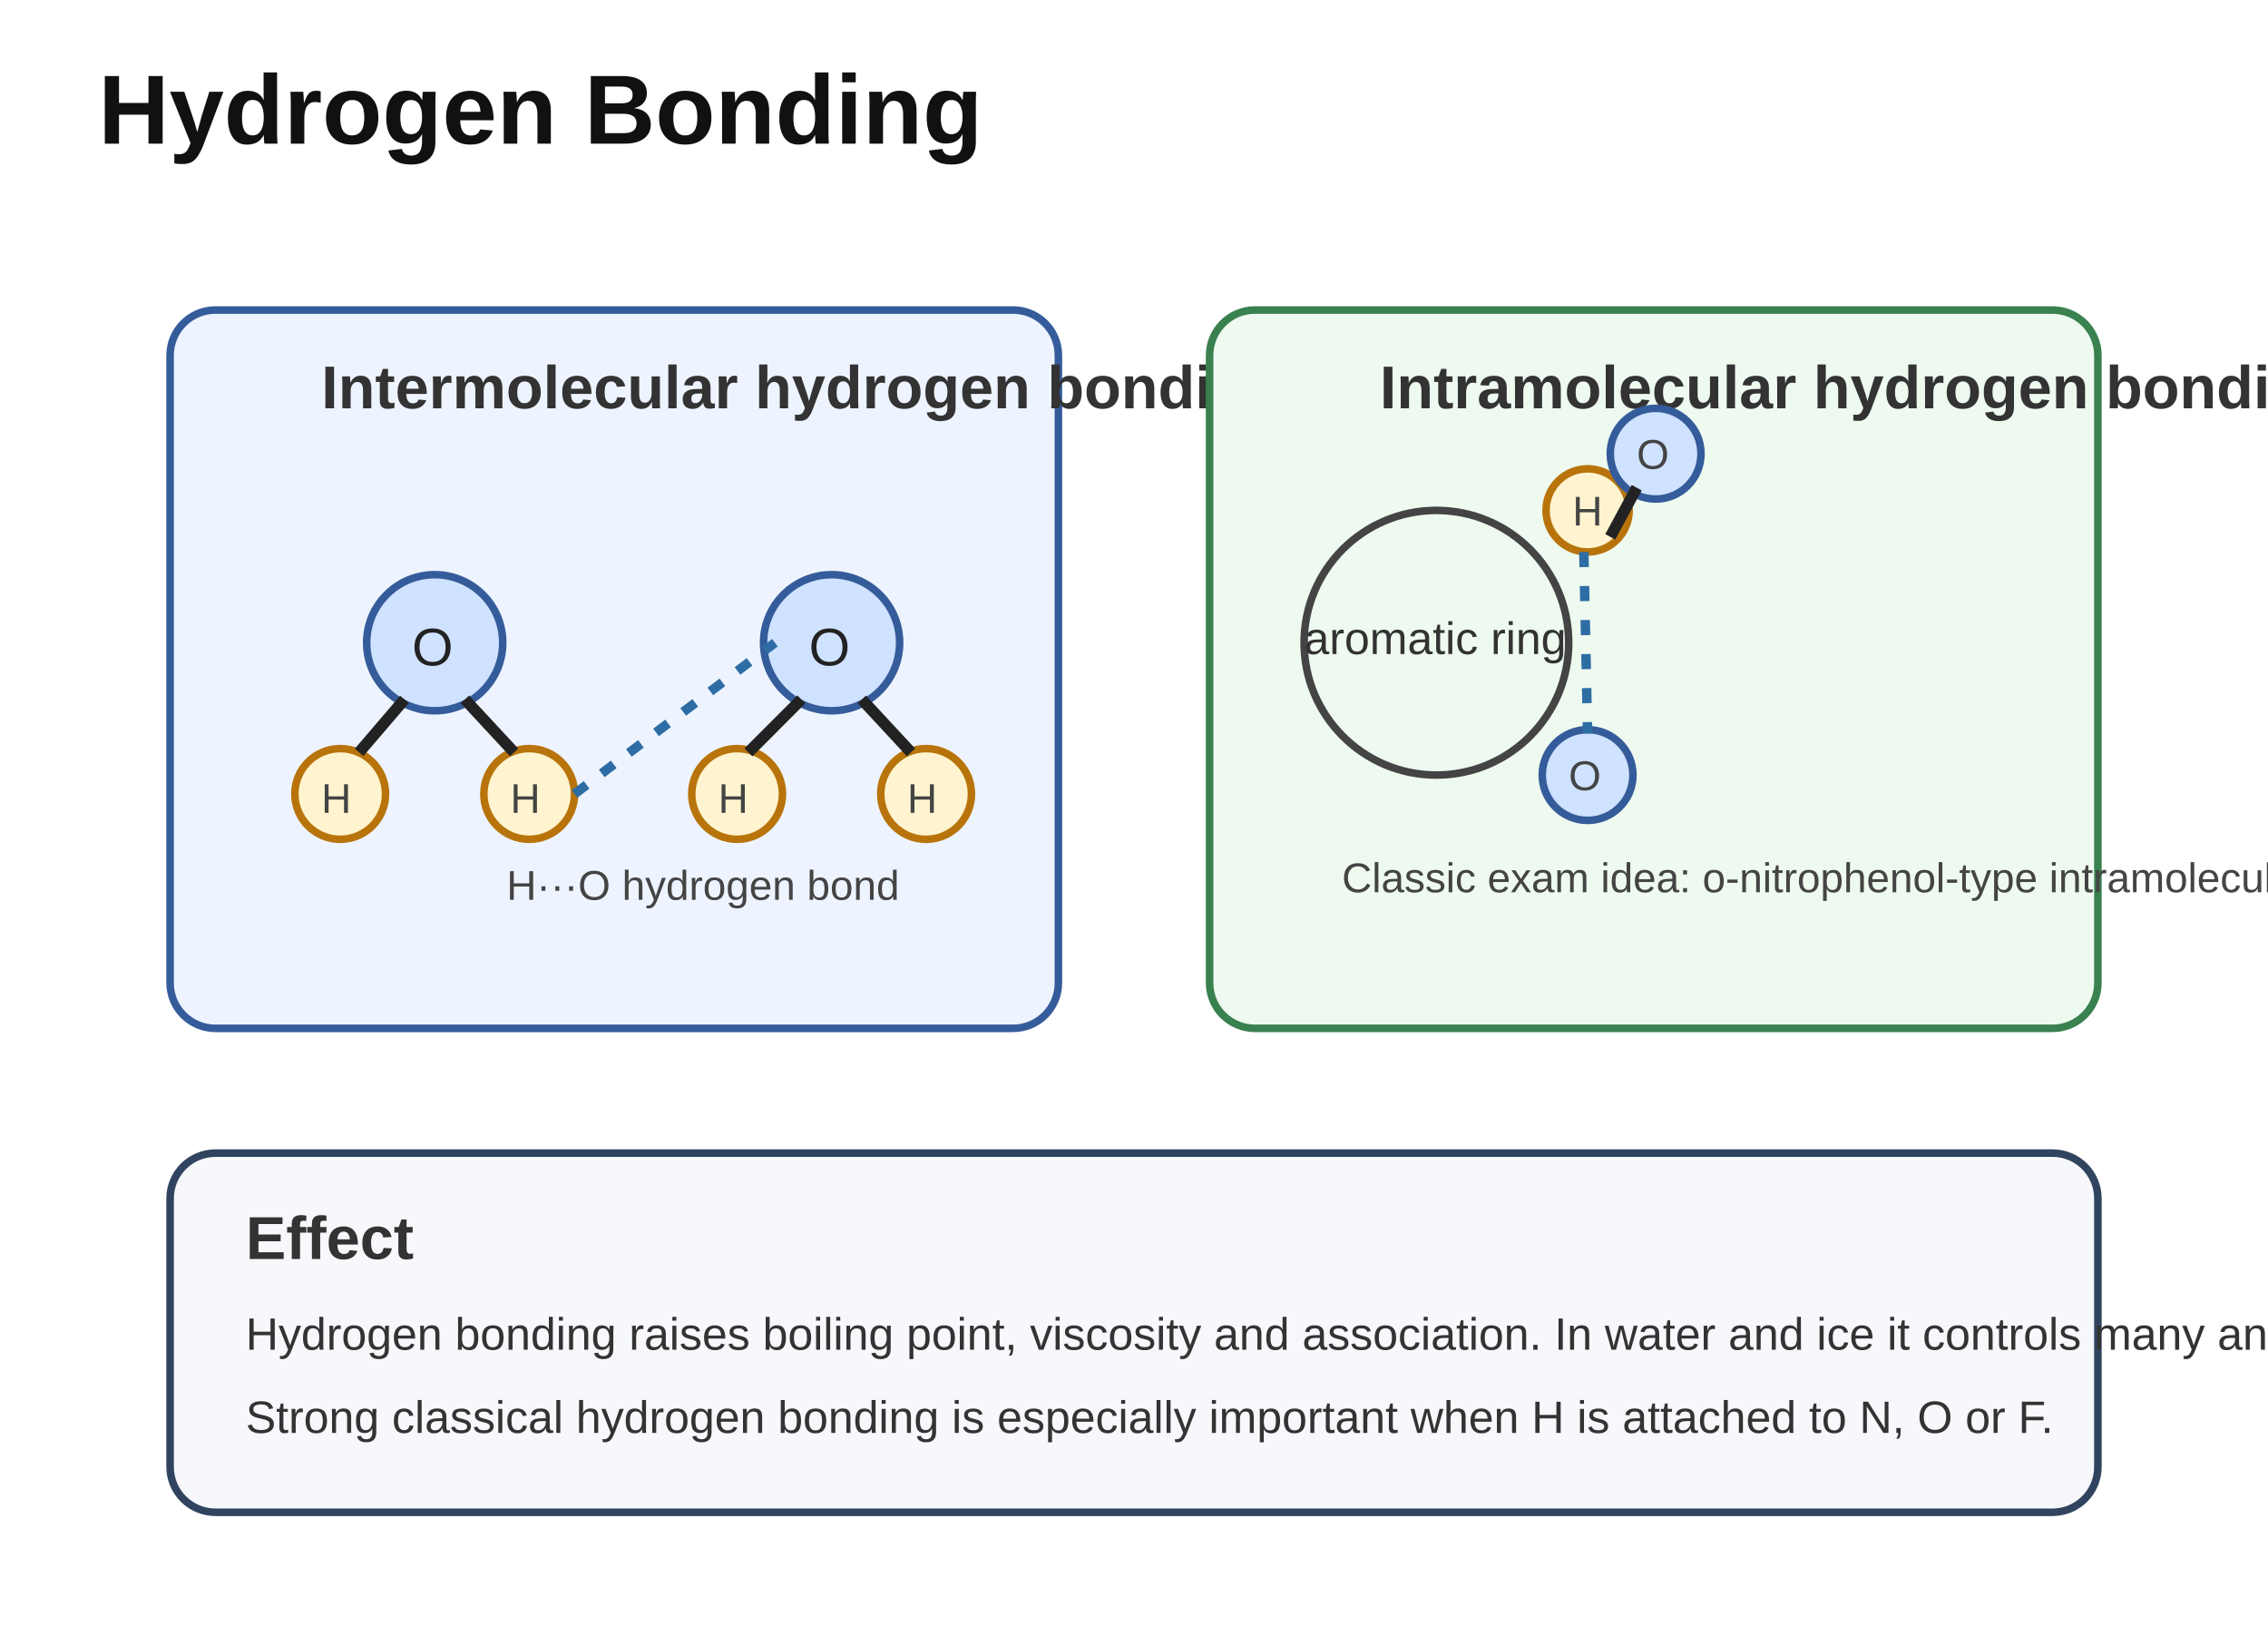
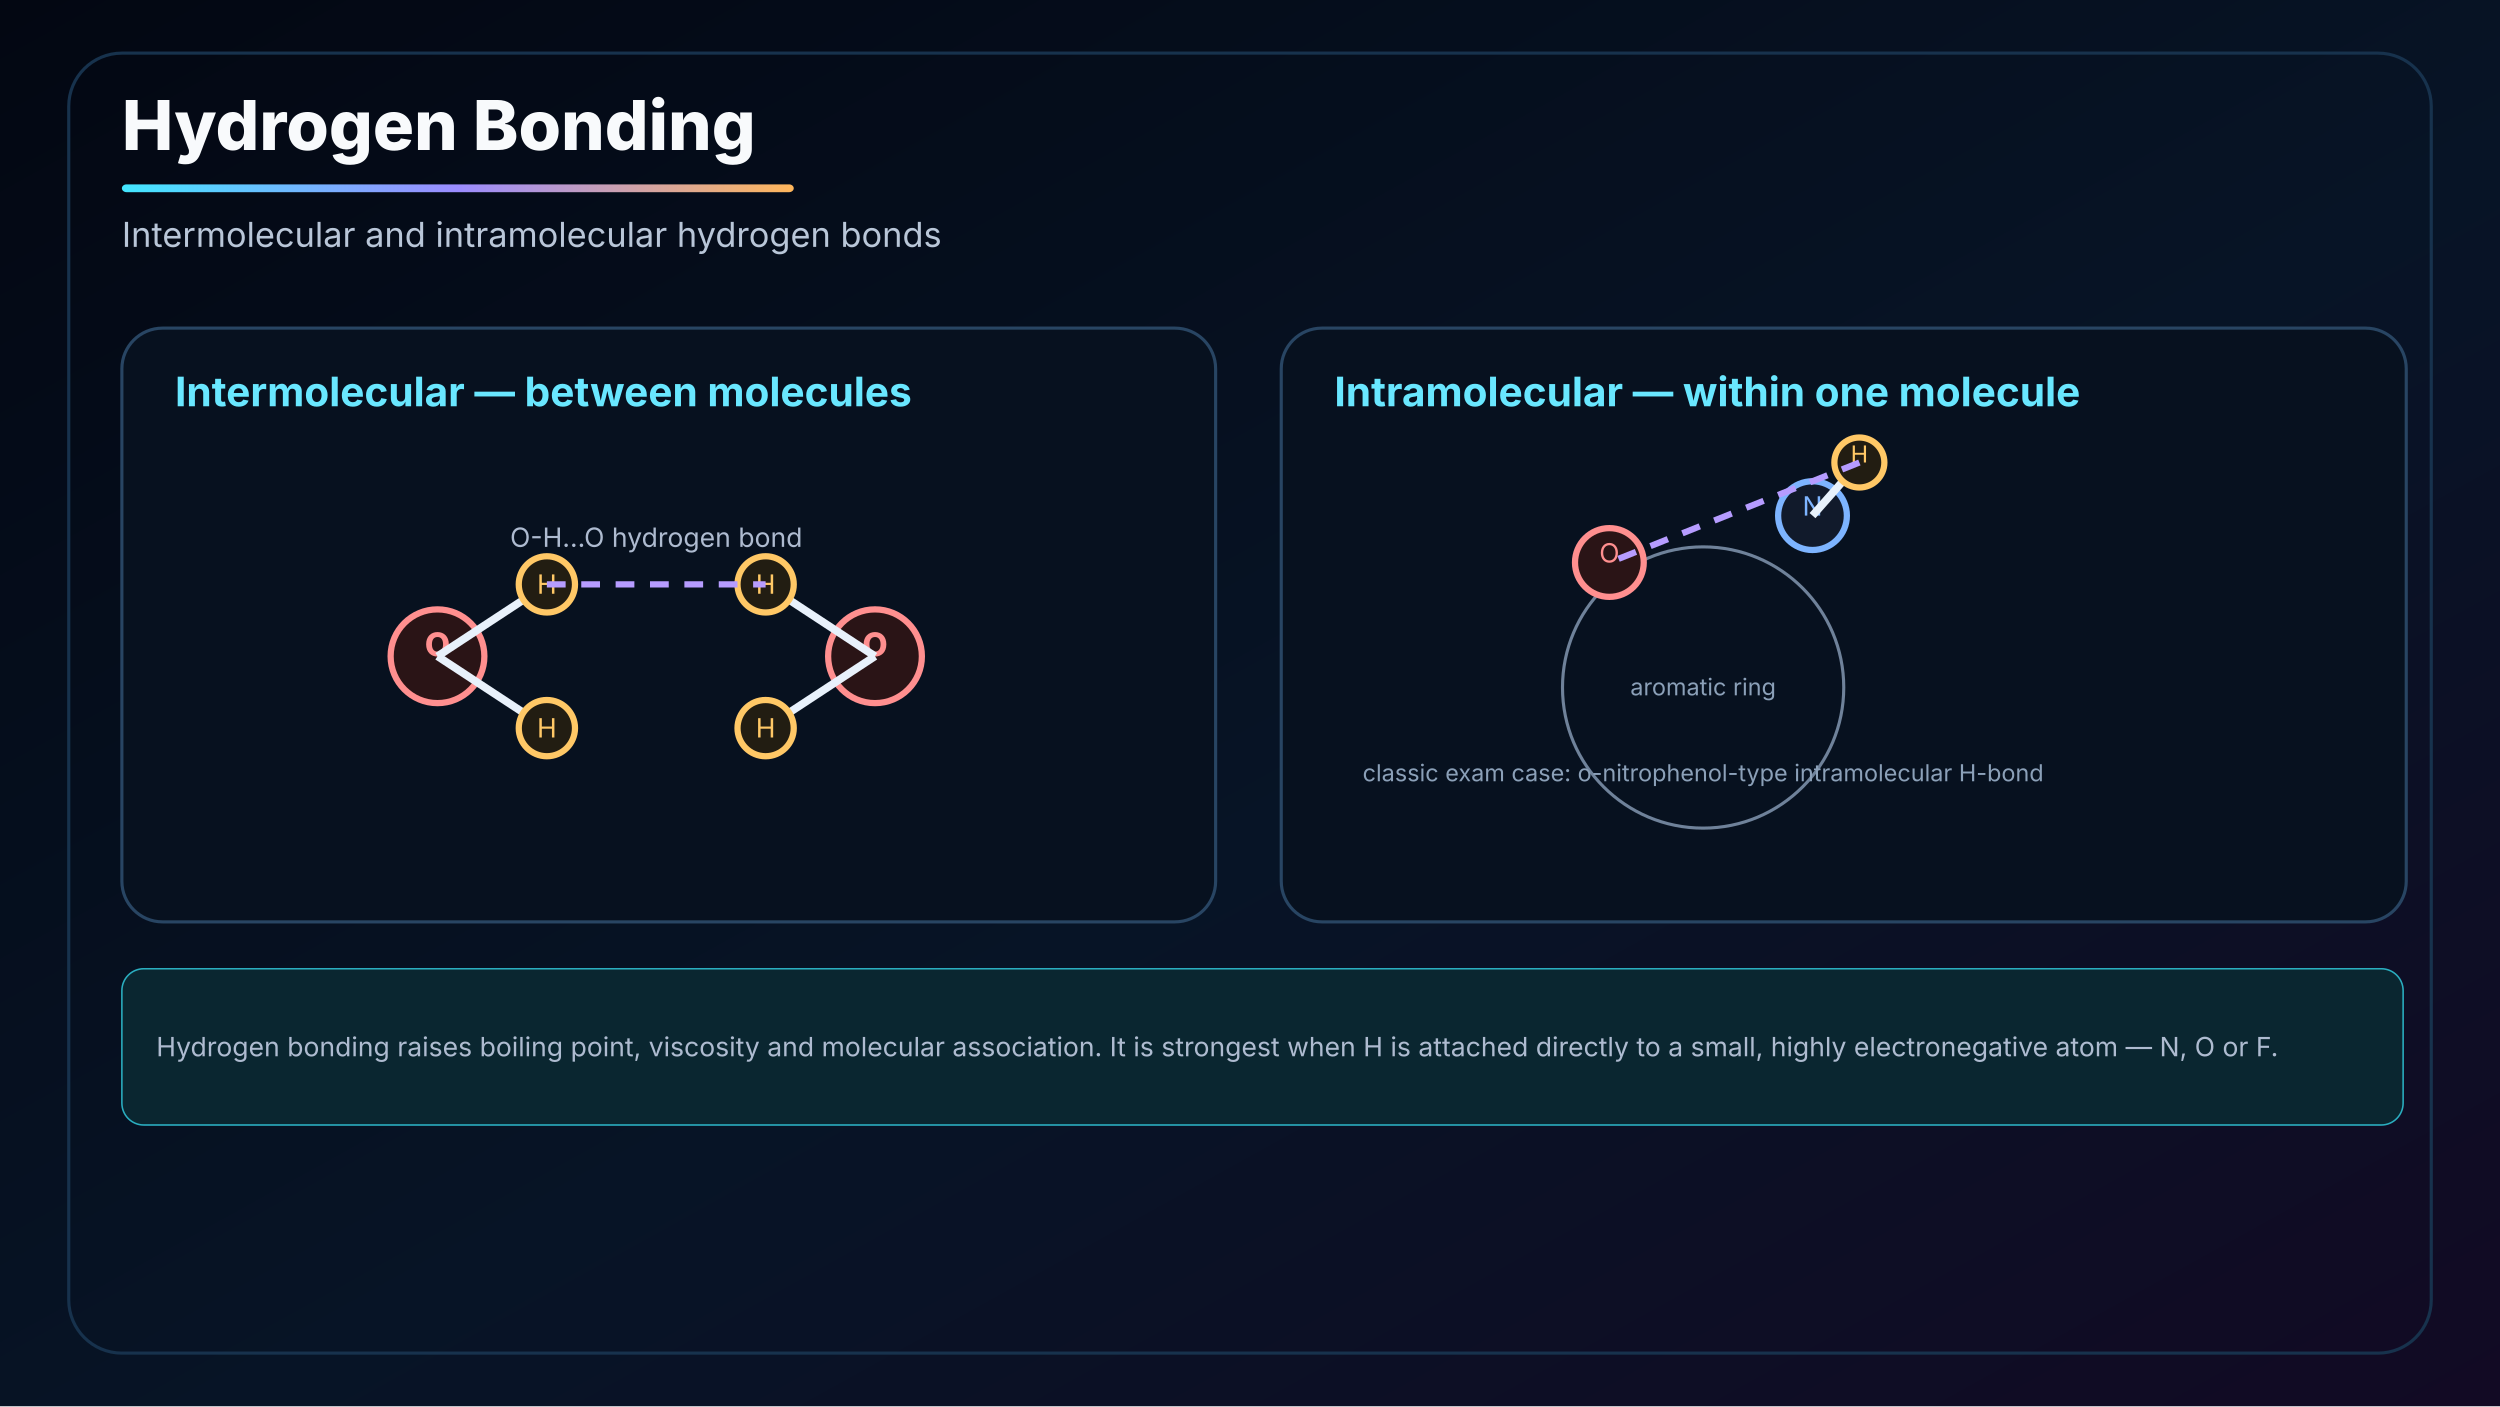
- <svg xmlns="http://www.w3.org/2000/svg" width="600" height="430" viewBox="0 0 600 430">
-   <style>
-     .title { font: 700 26px Arial, sans-serif; fill: #111; }
-     .subtitle { font: 600 16px Arial, sans-serif; fill: #333; }
-     .label { font: 14px Arial, sans-serif; fill: #222; }
-     .small { font: 12px Arial, sans-serif; fill: #333; }
-     .tiny { font: 11px Arial, sans-serif; fill: #444; }
-     .box { fill: #f6f8fb; stroke: #30445f; stroke-width: 2; rx: 12; ry: 12; }
-     .box2 { fill: #eef4ff; stroke: #355c9a; stroke-width: 2; rx: 12; ry: 12; }
-     .box3 { fill: #fef6ea; stroke: #b8740b; stroke-width: 2; rx: 12; ry: 12; }
-     .green { fill: #eefaf0; stroke: #39814f; stroke-width: 2; rx: 12; ry: 12; }
-     .red { fill: #fff1f1; stroke: #b24848; stroke-width: 2; rx: 12; ry: 12; }
-     .arrow { stroke: #333; stroke-width: 2.4; fill: none; marker-end: url(#arrowhead); }
-     .thin { stroke: #666; stroke-width: 1.4; fill: none; }
-     .dash { stroke: #666; stroke-width: 2; fill: none; stroke-dasharray: 6 6; }
-     .bond { stroke: #222; stroke-width: 3; fill: none; }
-     .hbond { stroke: #2e6da4; stroke-width: 2.5; fill: none; stroke-dasharray: 4 5; }
-     .axis { stroke: #333; stroke-width: 2; }
-     .tick { stroke: #444; stroke-width: 1.5; }
- </style>
+ <svg xmlns="http://www.w3.org/2000/svg" width="1600" height="900" viewBox="0 0 1600 900">
  <defs>
-     <marker id="arrowhead" markerWidth="10" markerHeight="7" refX="9" refY="3.5" orient="auto">
-       <polygon points="0 0, 10 3.5, 0 7" fill="#333" />
-     </marker>
+     <linearGradient id="bg" x1="0" y1="0" x2="1" y2="1">
+       <stop stop-color="#030712" />
+       <stop offset="0.55" stop-color="#071426" />
+       <stop offset="1" stop-color="#120a24" />
+     </linearGradient>
+     <linearGradient id="accent" x1="0" y1="0" x2="1" y2="0">
+       <stop stop-color="#43e6ff" />
+       <stop offset="0.5" stop-color="#9b8cff" />
+       <stop offset="1" stop-color="#ffb65c" />
+     </linearGradient>
+     <filter id="glow">
+       <feGaussianBlur stdDeviation="6" result="b" />
+       <feMerge>
+         <feMergeNode in="b" />
+         <feMergeNode in="SourceGraphic" />
+       </feMerge>
+     </filter>
+     <style>
+     .title{font:800 44px Inter,Arial,sans-serif;fill:#f8fafc} .sub{font:400 22px Inter,Arial,sans-serif;fill:#b9c6d8}
+     .h{font:750 26px Inter,Arial,sans-serif;fill:#69e7ff} .t{font:400 21px Inter,Arial,sans-serif;fill:#d8e1ee}
+     .small{font:400 17px Inter,Arial,sans-serif;fill:#aebbd0} .tiny{font:400 15px Inter,Arial,sans-serif;fill:#8ba0b8}
+     .gold{fill:#ffc866} .violet{fill:#b9a2ff} .cyan{fill:#62e8ff} .coral{fill:#ff9c7a} .green{fill:#7be6ab}
+     .panel{fill:#07111f;stroke:#284563;stroke-width:2} .panel2{fill:#0d1023;stroke:#5f4a88;stroke-width:2}
+     .line{stroke:#63e6ff;stroke-width:4;fill:none} .dash{stroke:#b69cff;stroke-width:4;stroke-dasharray:12 10;fill:none}
+     .bond{stroke:#e8f1fb;stroke-width:5} .thin{stroke:#6f829a;stroke-width:2;fill:none}
+   </style>
  </defs>
-   <text x="26" y="38" class="title">Hydrogen Bonding</text>
-   <rect x="45" y="82" width="235" height="190" class="box2" />
-   <text x="85" y="108" class="subtitle">Intermolecular hydrogen bonding</text>
-   <circle cx="115" cy="170" r="18" fill="#cfe2ff" stroke="#355c9a" stroke-width="2" />
-   <text x="109" y="176" class="label">O</text>
-   <circle cx="90" cy="210" r="12" fill="#fff4cf" stroke="#b8740b" stroke-width="2" />
-   <text x="85" y="215" class="tiny">H</text>
-   <circle cx="140" cy="210" r="12" fill="#fff4cf" stroke="#b8740b" stroke-width="2" />
-   <text x="135" y="215" class="tiny">H</text>
-   <line x1="107" y1="185" x2="95" y2="199" class="bond" />
-   <line x1="123" y1="185" x2="136" y2="199" class="bond" />
-   <circle cx="220" cy="170" r="18" fill="#cfe2ff" stroke="#355c9a" stroke-width="2" />
-   <text x="214" y="176" class="label">O</text>
-   <circle cx="195" cy="210" r="12" fill="#fff4cf" stroke="#b8740b" stroke-width="2" />
-   <text x="190" y="215" class="tiny">H</text>
-   <circle cx="245" cy="210" r="12" fill="#fff4cf" stroke="#b8740b" stroke-width="2" />
-   <text x="240" y="215" class="tiny">H</text>
-   <line x1="212" y1="185" x2="198" y2="199" class="bond" />
-   <line x1="228" y1="185" x2="241" y2="199" class="bond" />
-   <line x1="152" y1="210" x2="205" y2="170" class="hbond" />
-   <text x="134" y="238" class="tiny">H···O hydrogen bond</text>
-   <rect x="320" y="82" width="235" height="190" class="green" />
-   <text x="365" y="108" class="subtitle">Intramolecular hydrogen bonding</text>
-   <circle cx="380" cy="170" r="35" fill="none" stroke="#444" stroke-width="2" />
-   <text x="345" y="173" class="small">aromatic ring</text>
-   <circle cx="420" cy="135" r="11" fill="#fff4cf" stroke="#b8740b" stroke-width="2" />
-   <text x="416" y="139" class="tiny">H</text>
-   <circle cx="438" cy="120" r="12" fill="#cfe2ff" stroke="#355c9a" stroke-width="2" />
-   <text x="433" y="124" class="tiny">O</text>
-   <circle cx="420" cy="205" r="12" fill="#cfe2ff" stroke="#355c9a" stroke-width="2" />
-   <text x="415" y="209" class="tiny">O</text>
-   <line x1="426" y1="142" x2="433" y2="129" class="bond" />
-   <line x1="419" y1="146" x2="420" y2="194" class="hbond" />
-   <text x="355" y="236" class="tiny">Classic exam idea: o-nitrophenol-type intramolecular H-bond</text>
-   <rect x="45" y="305" width="510" height="95" class="box" />
-   <text x="65" y="333" class="subtitle">Effect</text>
-   <text x="65" y="357" class="small">Hydrogen bonding raises boiling point, viscosity and association. In water and ice it controls many anomalous properties.</text>
-   <text x="65" y="379" class="small">Strong classical hydrogen bonding is especially important when H is attached to N, O or F.</text>
+   <rect width="1600" height="900" fill="url(#bg)" />
+   <rect x="44" y="34" width="1512" height="832" rx="34" fill="none" stroke="#17324d" stroke-width="2" />
+   <text x="78" y="96" class="title">Hydrogen Bonding</text>
+   <rect x="78" y="118" width="430" height="5" rx="3" fill="url(#accent)" />
+   <text x="78" y="158" class="sub">Intermolecular and intramolecular hydrogen bonds</text>
+   <rect x="78" y="210" width="700" height="380" rx="26" class="panel" />
+   <text x="112" y="260" class="h">Intermolecular — between molecules</text>
+   <circle cx="280" cy="420" r="30" fill="#2a1416" stroke="#ff8f8f" stroke-width="4" />
+   <text x="280" y="420" class="t" text-anchor="middle" style="fill:#ff8f8f;font-weight:800">O</text>
+   <circle cx="560" cy="420" r="30" fill="#2a1416" stroke="#ff8f8f" stroke-width="4" />
+   <text x="560" y="420" class="t" text-anchor="middle" style="fill:#ff8f8f;font-weight:800">O</text>
+   <line x1="280" y1="420" x2="350" y2="374" class="bond" />
+   <circle cx="350" cy="374" r="18" fill="#221d12" stroke="#ffc866" stroke-width="4" />
+   <text x="350" y="380" class="small" text-anchor="middle" style="fill:#ffc866">H</text>
+   <line x1="280" y1="420" x2="350" y2="466" class="bond" />
+   <circle cx="350" cy="466" r="18" fill="#221d12" stroke="#ffc866" stroke-width="4" />
+   <text x="350" y="472" class="small" text-anchor="middle" style="fill:#ffc866">H</text>
+   <line x1="560" y1="420" x2="490" y2="374" class="bond" />
+   <circle cx="490" cy="374" r="18" fill="#221d12" stroke="#ffc866" stroke-width="4" />
+   <text x="490" y="380" class="small" text-anchor="middle" style="fill:#ffc866">H</text>
+   <line x1="560" y1="420" x2="490" y2="466" class="bond" />
+   <circle cx="490" cy="466" r="18" fill="#221d12" stroke="#ffc866" stroke-width="4" />
+   <text x="490" y="472" class="small" text-anchor="middle" style="fill:#ffc866">H</text>
+   <line x1="350" y1="374" x2="490" y2="374" class="dash" stroke-dasharray="10 8" />
+   <text x="420" y="350" class="small" text-anchor="middle">O-H...O hydrogen bond</text>
+   <rect x="820" y="210" width="720" height="380" rx="26" class="panel" />
+   <text x="854" y="260" class="h">Intramolecular — within one molecule</text>
+   <circle cx="1090" cy="440" r="90" fill="none" stroke="#6f829a" stroke-width="2" />
+   <text x="1090" y="445" class="tiny" text-anchor="middle">aromatic ring</text>
+   <circle cx="1160" cy="330" r="22" fill="#111a2b" stroke="#7db4ff" stroke-width="4" />
+   <text x="1160" y="330" class="small" text-anchor="middle" style="fill:#7db4ff">N</text>
+   <line x1="1160" y1="330" x2="1190" y2="296" class="bond" />
+   <circle cx="1190" cy="296" r="16" fill="#221d12" stroke="#ffc866" stroke-width="4" />
+   <text x="1190" y="296" class="tiny" text-anchor="middle" style="fill:#ffc866">H</text>
+   <circle cx="1030" cy="360" r="22" fill="#2a1416" stroke="#ff8f8f" stroke-width="4" />
+   <text x="1030" y="360" class="small" text-anchor="middle" style="fill:#ff8f8f">O</text>
+   <line x1="1190" y1="296" x2="1030" y2="360" class="dash" stroke-dasharray="10 8" />
+   <text x="1090" y="500" class="tiny" text-anchor="middle">classic exam case: o-nitrophenol-type intramolecular H-bond</text>
+   <rect x="78" y="620" width="1460" height="100" rx="14" fill="#0a2630" stroke="#2aaec0" />
+   <text x="100" y="676.0" class="small">Hydrogen bonding raises boiling point, viscosity and molecular association. It is strongest when H is attached directly to a small, highly electronegative atom — N, O or F.</text>
</svg>
